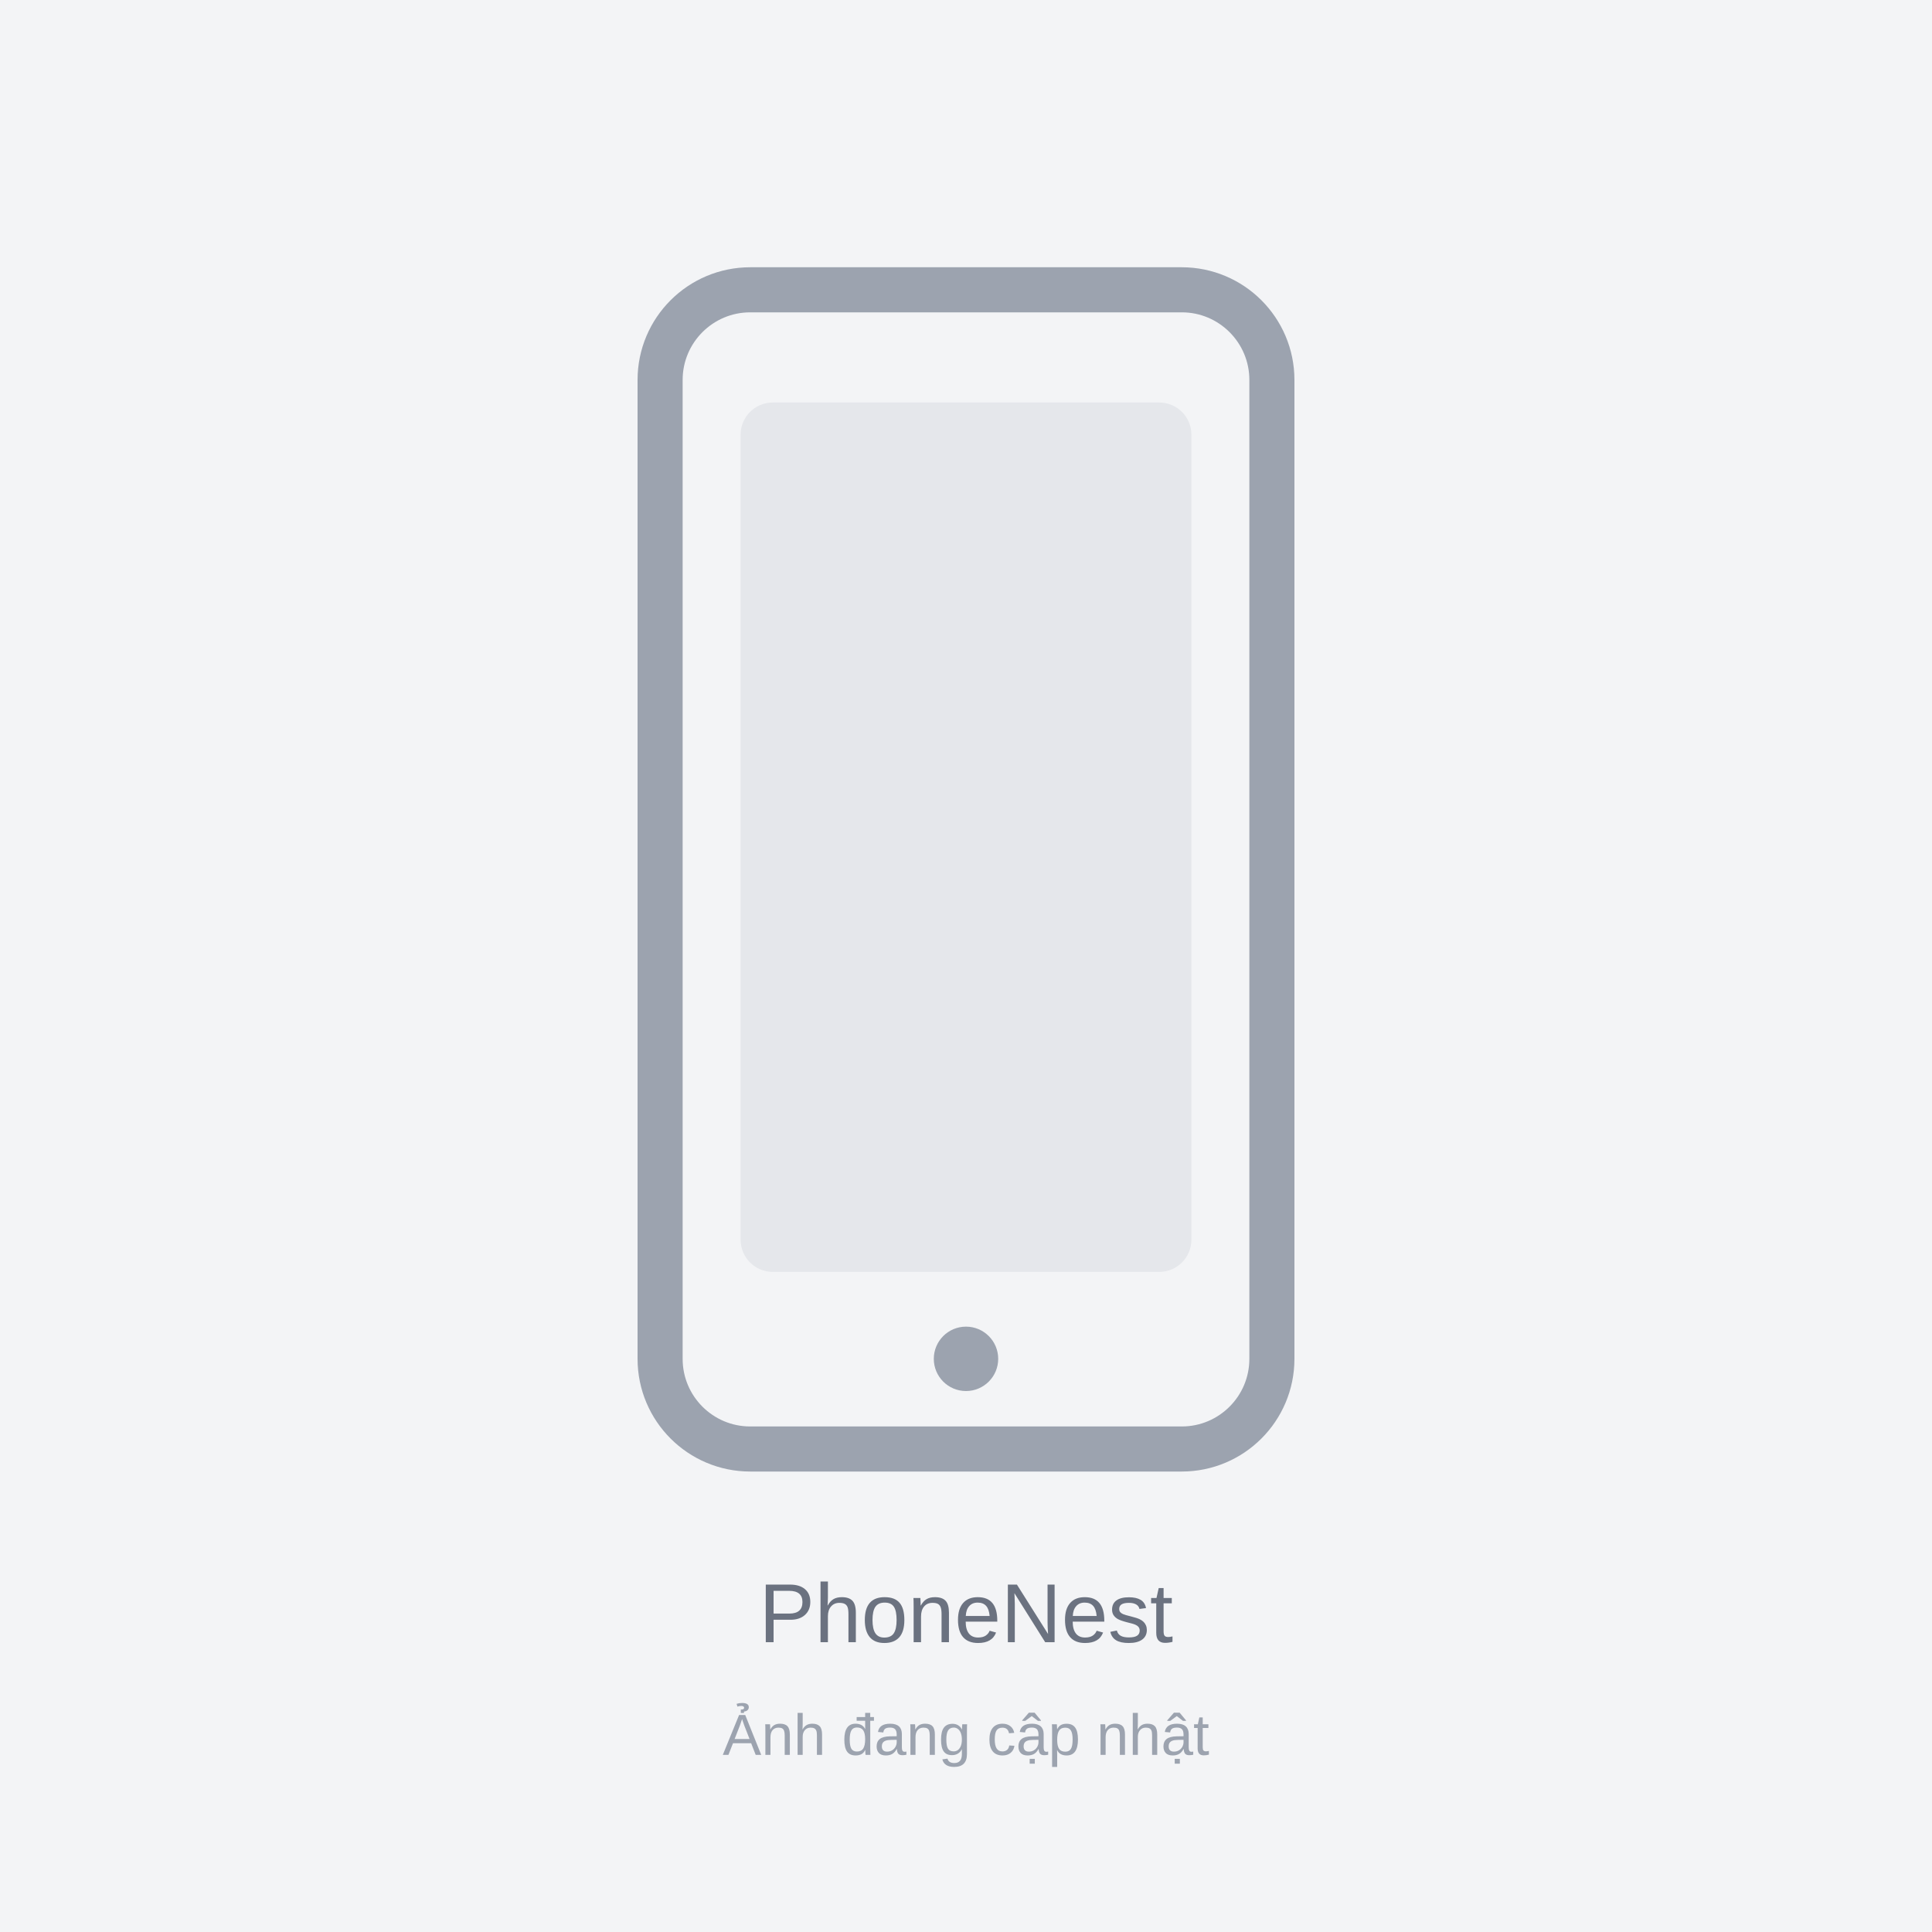
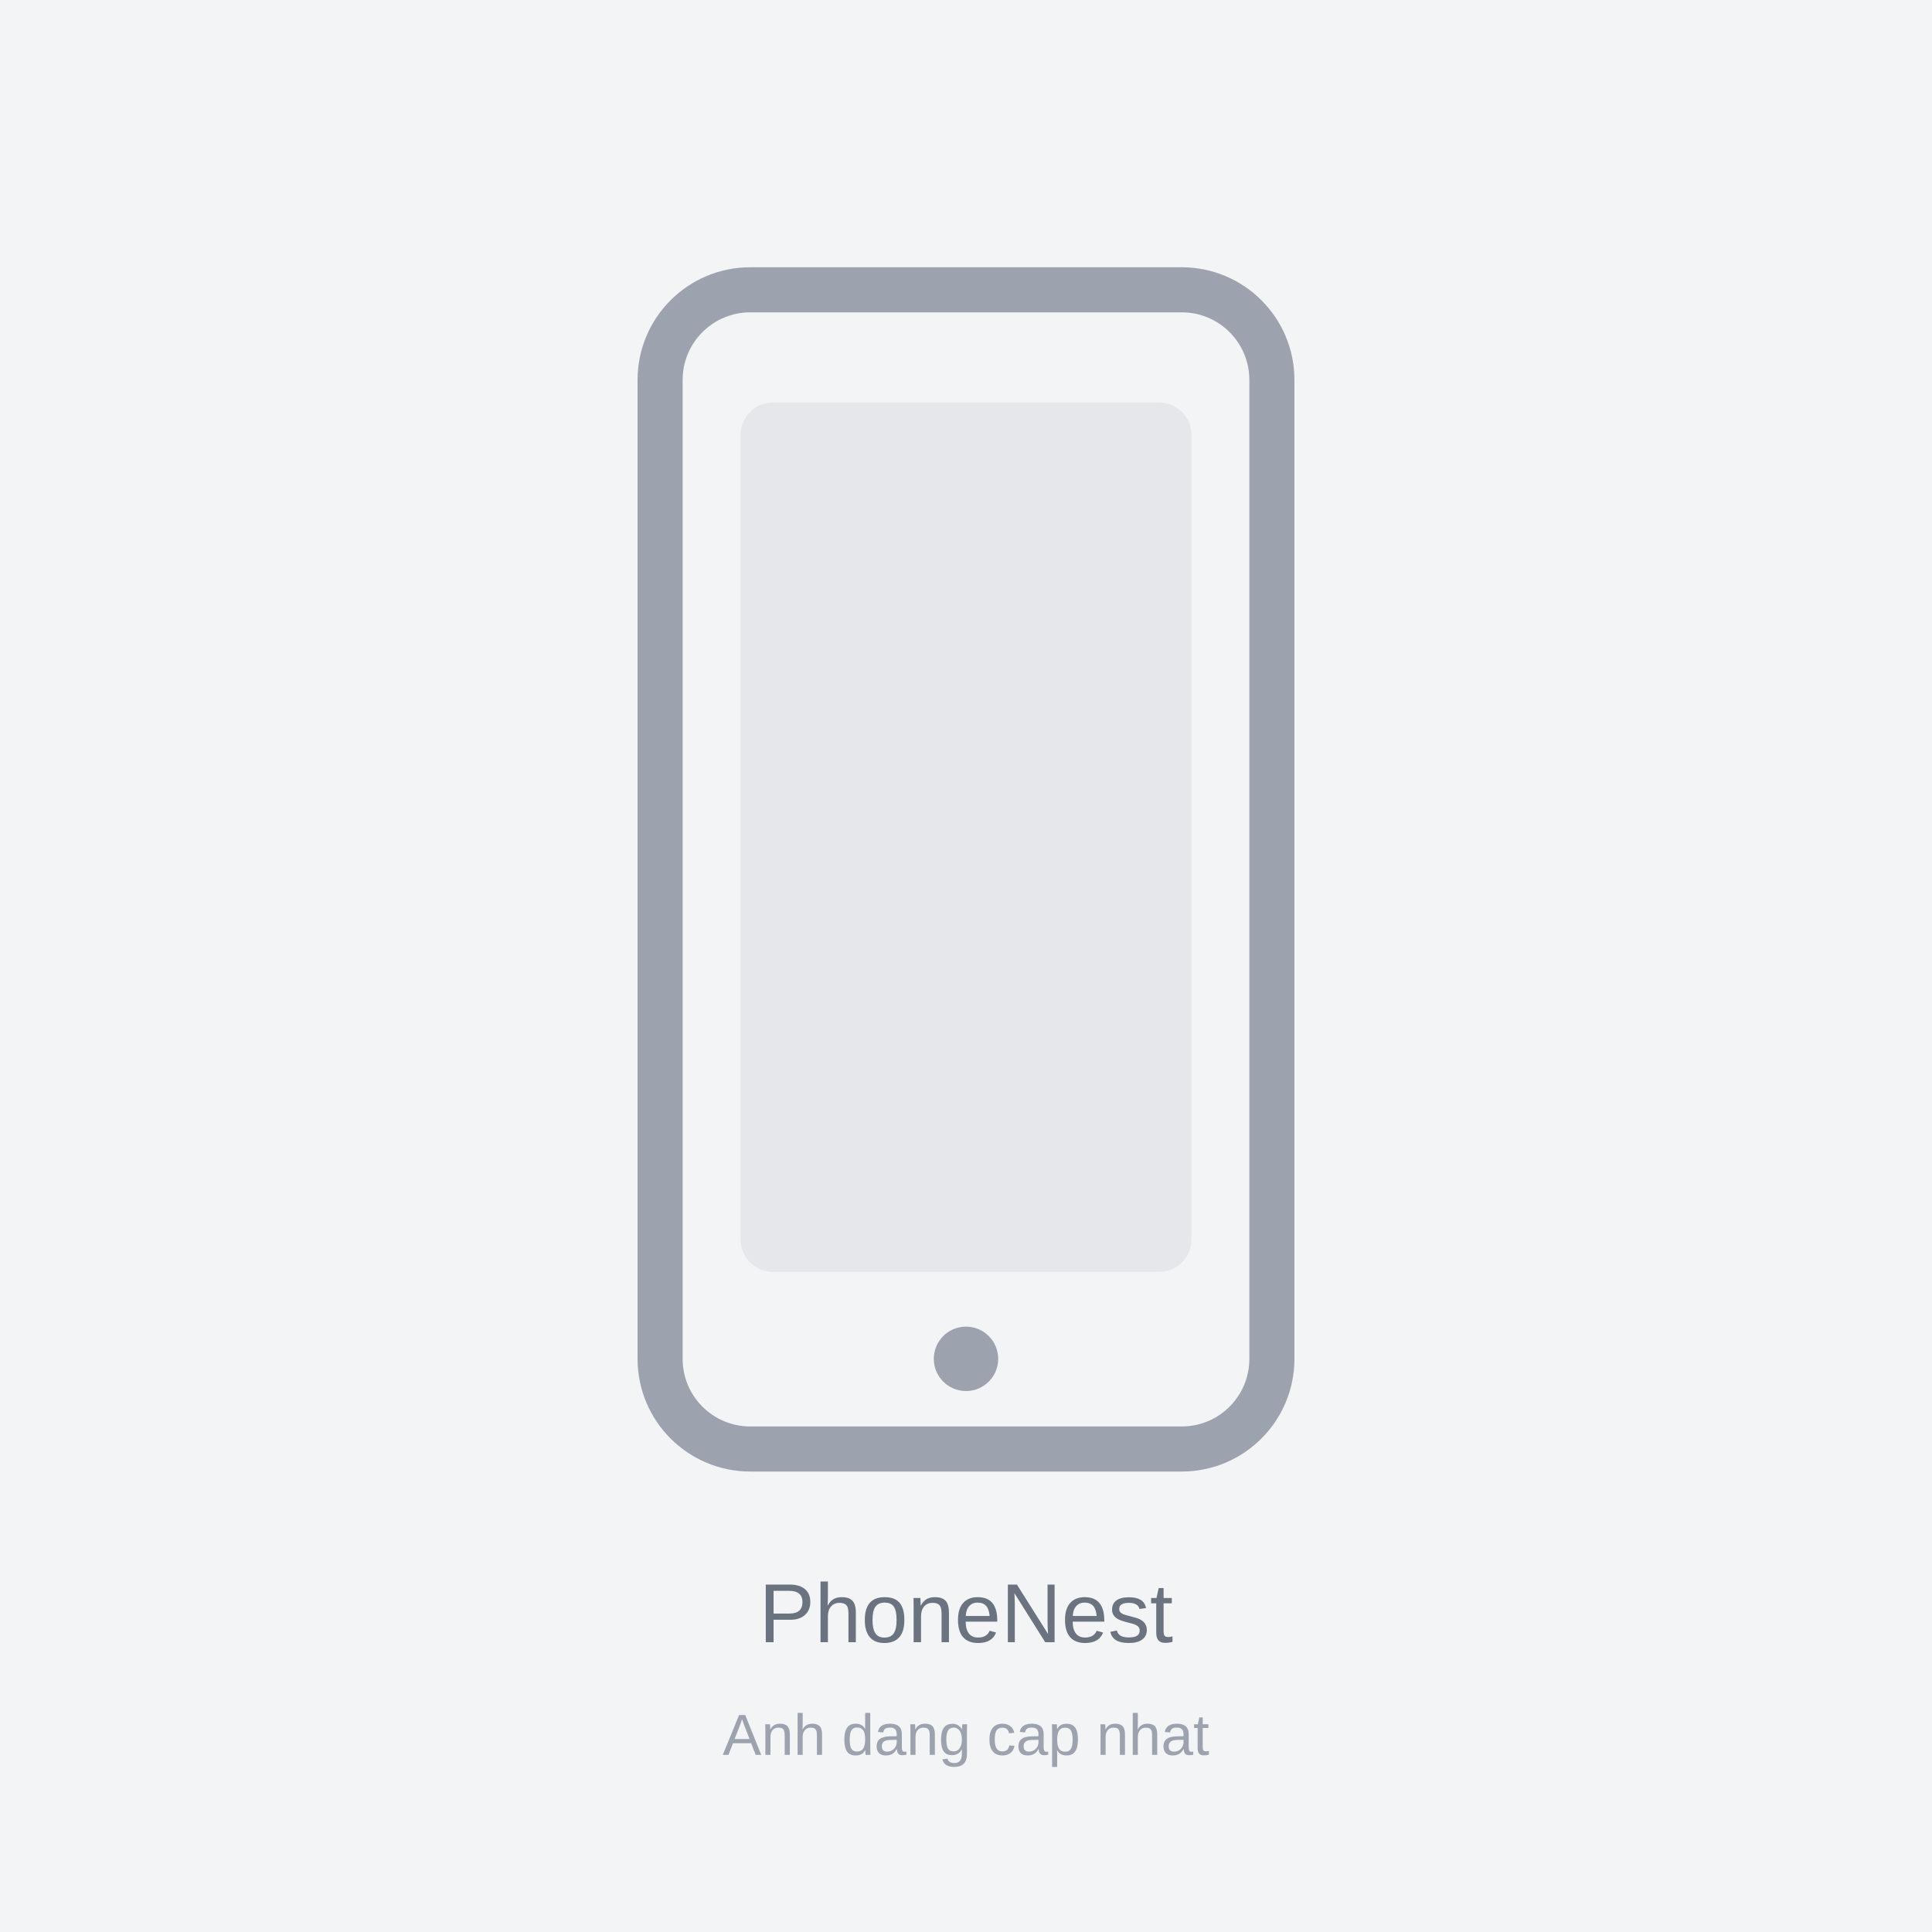
- <svg xmlns="http://www.w3.org/2000/svg" viewBox="0 0 600 600">
+ <svg xmlns="http://www.w3.org/2000/svg" viewBox="0 0 600 600" role="img" aria-label="Anh san pham dang cap nhat">
  <rect width="600" height="600" fill="#f3f4f6" />
  <rect x="205" y="90" width="190" height="360" rx="28" fill="none" stroke="#9ca3af" stroke-width="14" />
  <rect x="230" y="125" width="140" height="270" rx="10" fill="#e5e7eb" />
  <circle cx="300" cy="422" r="10" fill="#9ca3af" />
  <text x="300" y="510" text-anchor="middle" font-family="Arial,sans-serif" font-size="26" fill="#6b7280">PhoneNest</text>
-   <text x="300" y="545" text-anchor="middle" font-family="Arial,sans-serif" font-size="18" fill="#9ca3af">Ảnh đang cập nhật</text>
+   <text x="300" y="545" text-anchor="middle" font-family="Arial,sans-serif" font-size="18" fill="#9ca3af">Anh dang cap nhat</text>
</svg>
